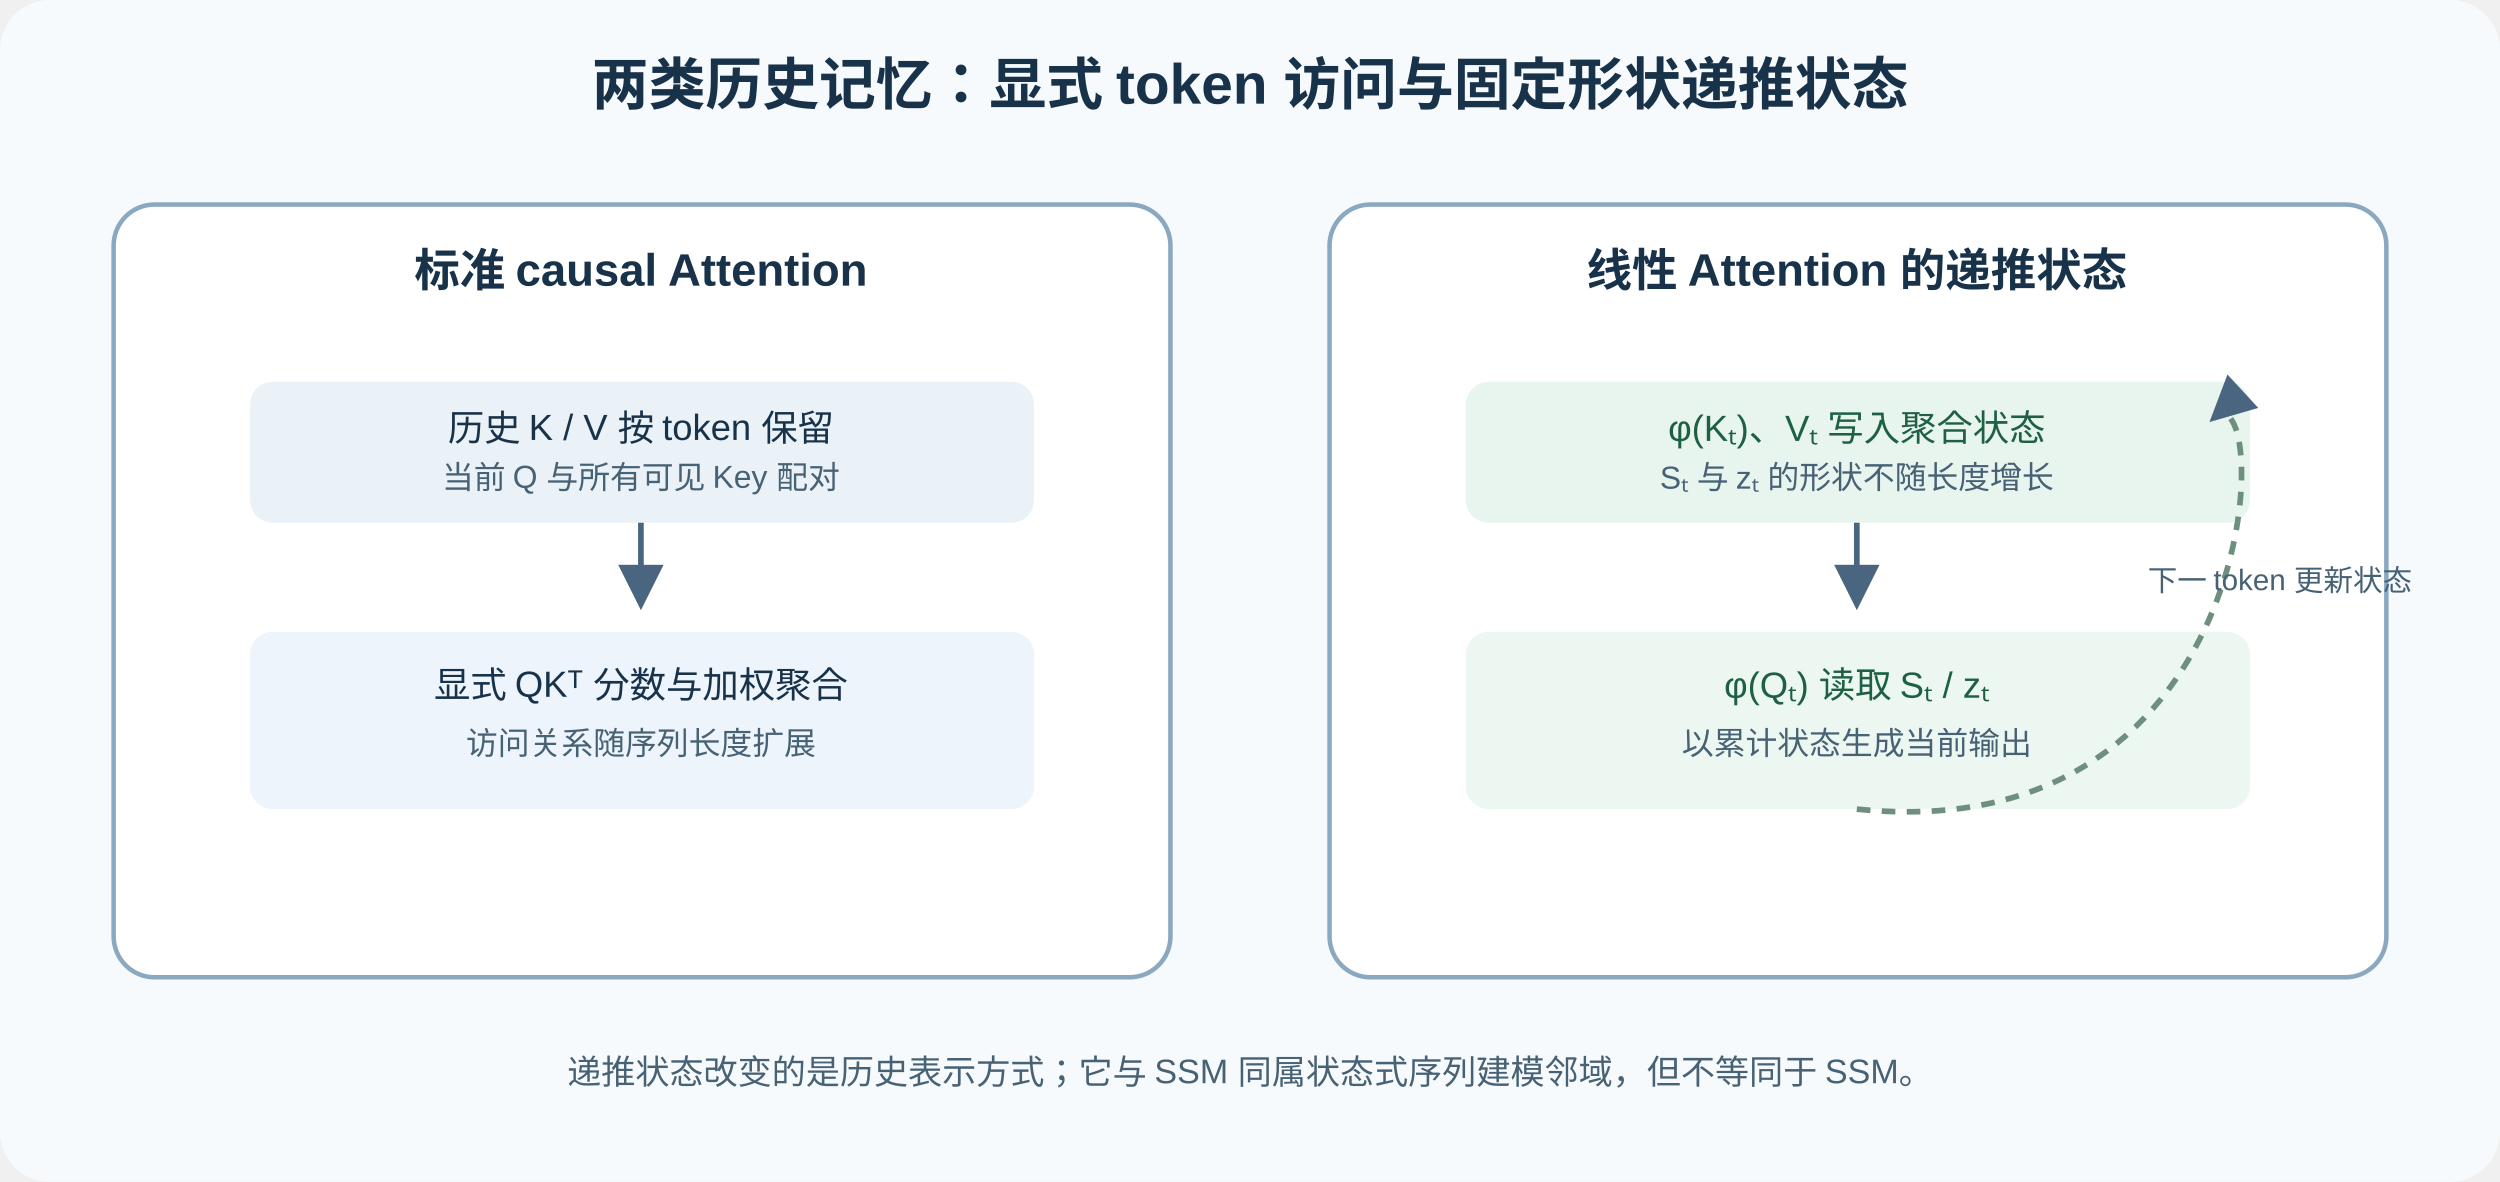
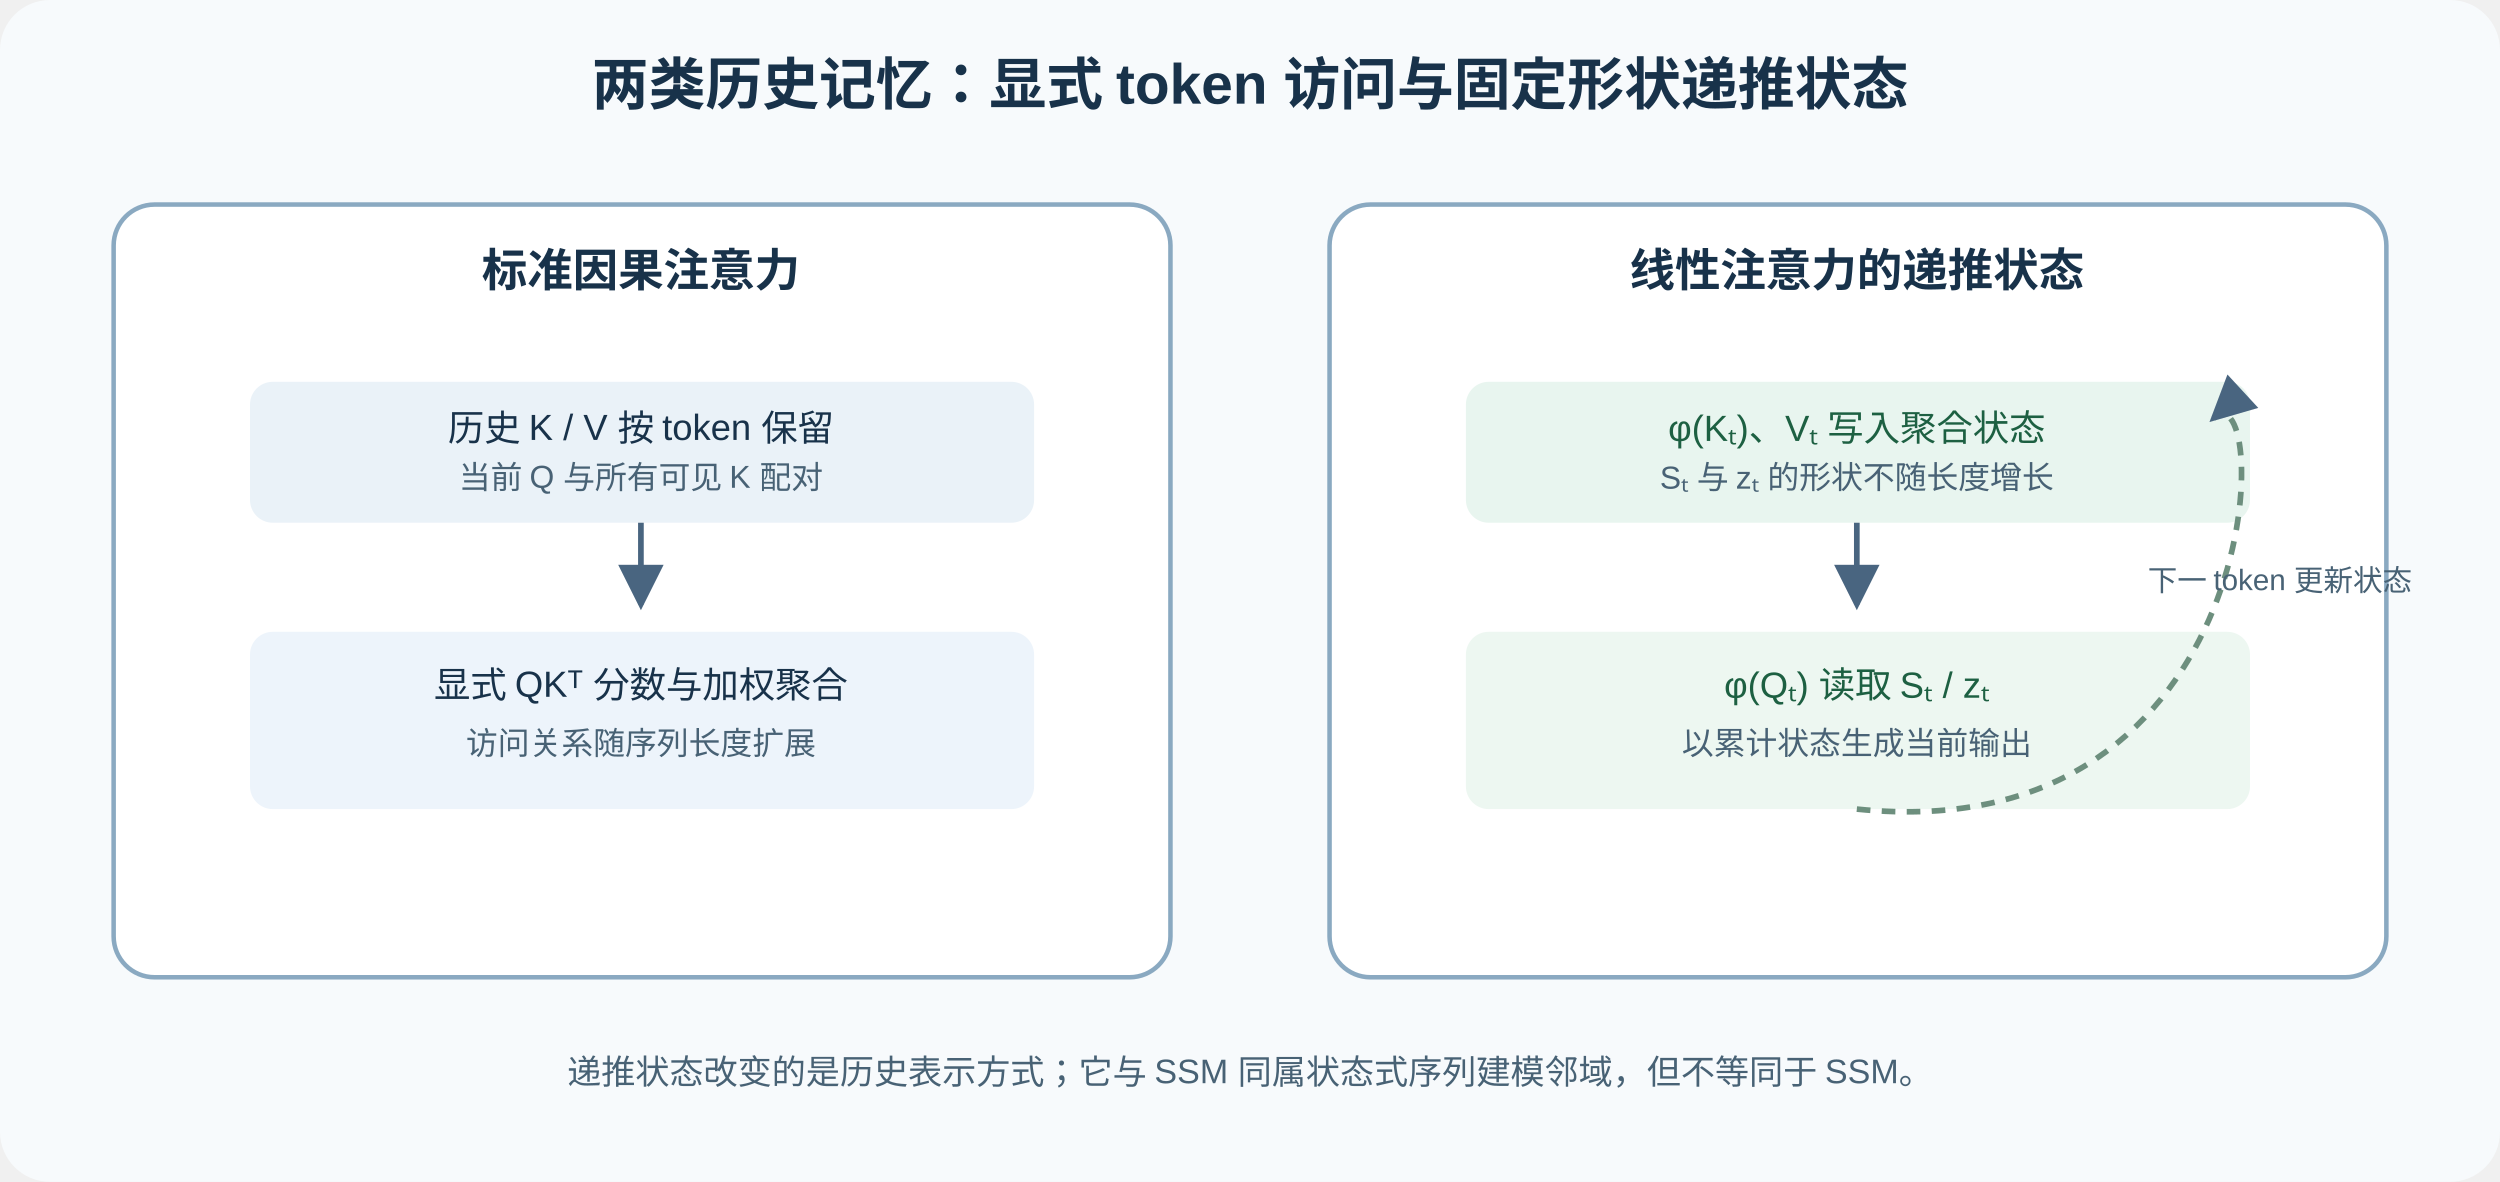
<svg xmlns="http://www.w3.org/2000/svg" width="1100" height="520" viewBox="0 0 1100 520" role="img" aria-labelledby="title desc">
  <defs>
    <marker id="arrow" markerWidth="8" markerHeight="8" refX="7" refY="4" orient="auto">
      <path d="M0,0 L8,4 L0,8 Z" fill="#496580" />
    </marker>
  </defs>
  <rect width="1100" height="520" rx="22" fill="#f7fafc" />
  <text x="550" y="46" text-anchor="middle" font-family="Arial, sans-serif" font-size="25" font-weight="700" fill="#18324a">两类历史记忆：显式 token 访问与固定形状递推状态</text>
  <rect x="50" y="90" width="465" height="340" rx="18" fill="#fff" stroke="#8aa9c1" stroke-width="2" />
-   <text x="282" y="126" text-anchor="middle" font-family="Arial, sans-serif" font-size="20" font-weight="700" fill="#18324a">标准 causal Attention</text>
+   <text x="282" y="126" text-anchor="middle" font-family="Arial, sans-serif" font-size="20" font-weight="700" fill="#18324a">标准因果注意力</text>
  <rect x="110" y="168" width="345" height="62" rx="10" fill="#eaf2f8" />
  <text x="282" y="194" text-anchor="middle" font-family="Arial, sans-serif" font-size="16" fill="#18324a">历史 K / V 按 token 保留</text>
-   <text x="282" y="215" text-anchor="middle" font-family="Arial, sans-serif" font-size="14" fill="#486275">当前 Q 与所有可见 Key 配对</text>
+   <text x="282" y="215" text-anchor="middle" font-family="Arial, sans-serif" font-size="14" fill="#486275">当前 Q 与所有可见 K 配对</text>
  <path d="M282 230 V266" stroke="#496580" stroke-width="2.5" marker-end="url(#arrow)" />
  <rect x="110" y="278" width="345" height="78" rx="10" fill="#edf4fb" />
  <text x="282" y="307" text-anchor="middle" font-family="Arial, sans-serif" font-size="16" fill="#18324a">显式 QKᵀ 分数与加权聚合</text>
  <text x="282" y="332" text-anchor="middle" font-family="Arial, sans-serif" font-size="14" fill="#486275">访问关系随序列长度扩展</text>
  <rect x="585" y="90" width="465" height="340" rx="18" fill="#fff" stroke="#8aa9c1" stroke-width="2" />
-   <text x="817" y="126" text-anchor="middle" font-family="Arial, sans-serif" font-size="20" font-weight="700" fill="#18324a">线性 Attention 的递推状态</text>
+   <text x="817" y="126" text-anchor="middle" font-family="Arial, sans-serif" font-size="20" font-weight="700" fill="#18324a">线性注意力的递推状态</text>
  <rect x="645" y="168" width="345" height="62" rx="10" fill="#e8f5ef" />
  <text x="817" y="194" text-anchor="middle" font-family="Arial, sans-serif" font-size="16" fill="#1d6042">φ(Kₜ)、Vₜ 写入聚合状态</text>
  <text x="817" y="215" text-anchor="middle" font-family="Arial, sans-serif" font-size="14" fill="#486275">Sₜ 与 zₜ 的形状不随长度增长</text>
  <path d="M817 230 V266" stroke="#496580" stroke-width="2.5" marker-end="url(#arrow)" />
  <rect x="645" y="278" width="345" height="78" rx="10" fill="#edf7f1" />
  <text x="817" y="307" text-anchor="middle" font-family="Arial, sans-serif" font-size="16" fill="#1d6042">φ(Qₜ) 读取 Sₜ / zₜ</text>
  <text x="817" y="332" text-anchor="middle" font-family="Arial, sans-serif" font-size="14" fill="#486275">以累计状态生成当前输出</text>
  <path d="M817 356 C1000 375 1000 160 974 184" fill="none" stroke="#6d8f7e" stroke-width="2.5" stroke-dasharray="6 5" marker-end="url(#arrow)" />
  <text x="945" y="260" font-family="Arial, sans-serif" font-size="13" fill="#486275">下一 token 更新状态</text>
  <text x="550" y="477" text-anchor="middle" font-family="Arial, sans-serif" font-size="15" fill="#486275">递推状态改变的是历史表示方式；它与 SSM 同属状态式序列建模邻域，但不等同于 SSM。</text>
</svg>
